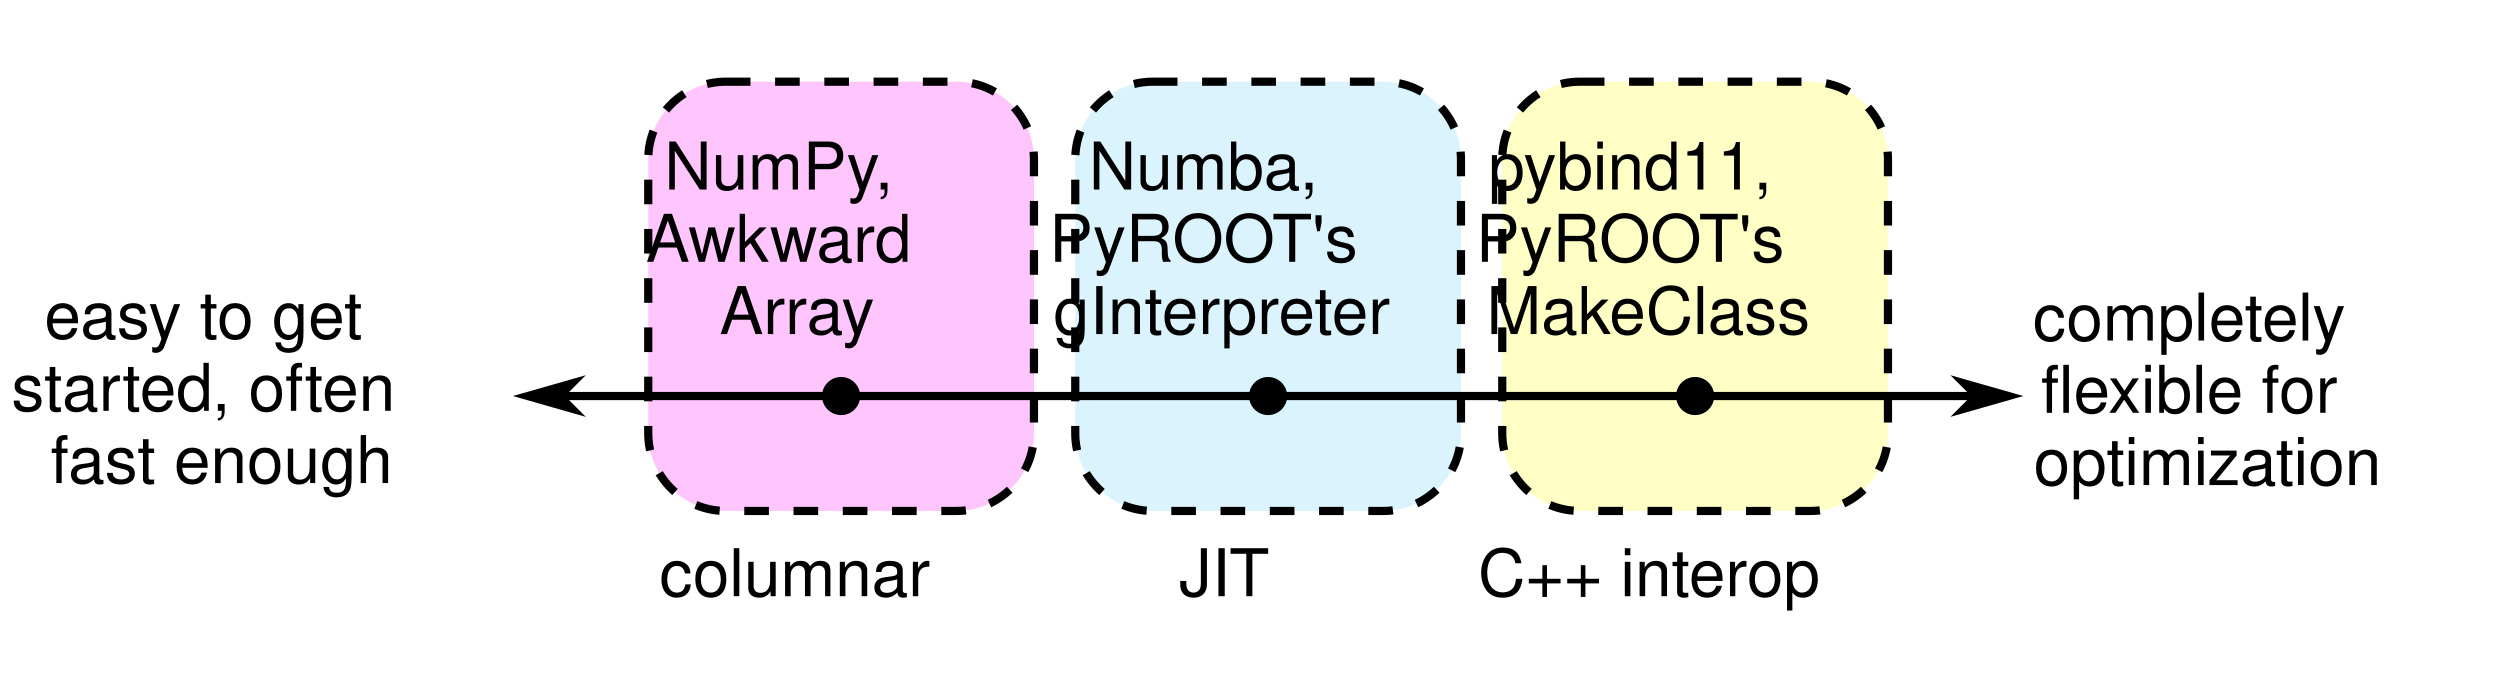
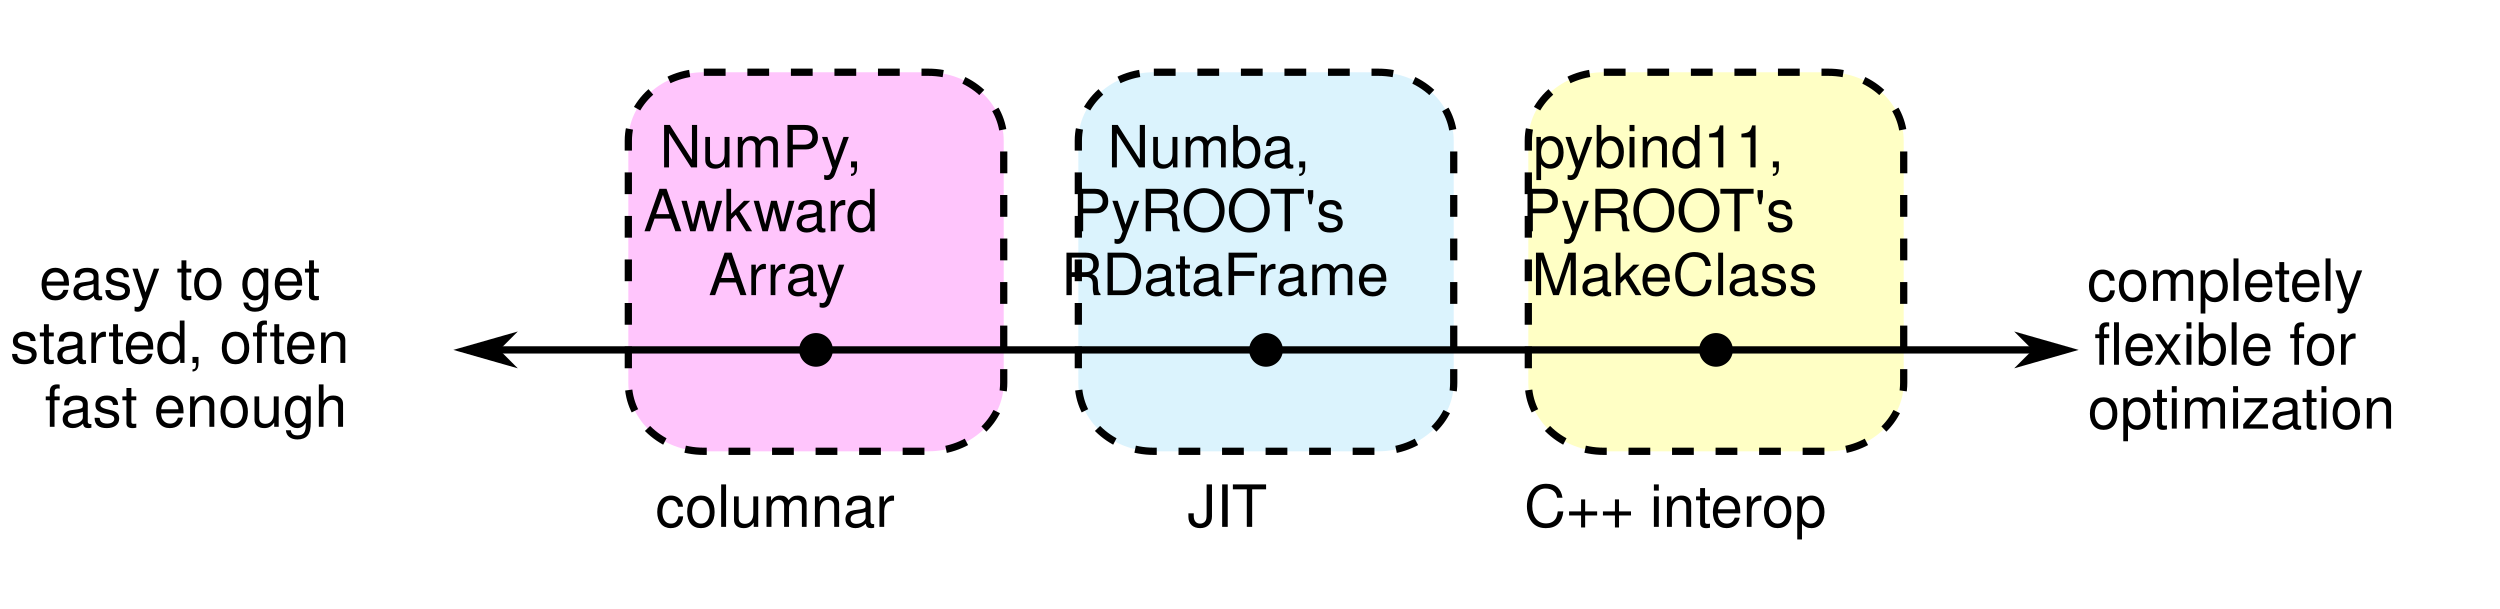
- <svg xmlns="http://www.w3.org/2000/svg" width="161.103mm" height="44.345mm" viewBox="0 0 161.103 44.345" version="1.1" id="svg8">
+ <svg xmlns="http://www.w3.org/2000/svg" width="182.27mm" height="44.335mm" viewBox="0 0 182.27 44.335" version="1.1" id="svg8">
  <defs id="defs2">
    <marker orient="auto" refY="0" refX="0" id="Arrow1Mend" style="overflow:visible">
      <path id="path828" d="M 0,0 5,-5 -12.5,0 5,5 Z" style="fill:#000000;fill-opacity:1;fill-rule:evenodd;stroke:#000000;stroke-width:1pt;stroke-opacity:1" transform="matrix(-0.4,0,0,-0.4,-4,0)" />
    </marker>
    <marker orient="auto" refY="0" refX="0" id="Arrow1Mstart" style="overflow:visible">
      <path id="path825" d="M 0,0 5,-5 -12.5,0 5,5 Z" style="fill:#000000;fill-opacity:1;fill-rule:evenodd;stroke:#000000;stroke-width:1pt;stroke-opacity:1" transform="matrix(0.4,0,0,0.4,4,0)" />
    </marker>
    <marker orient="auto" refY="0" refX="0" id="Arrow2Lstart" style="overflow:visible">
      <path id="path837" style="fill:#000000;fill-opacity:1;fill-rule:evenodd;stroke:#000000;stroke-width:0.625;stroke-linejoin:round;stroke-opacity:1" d="M 8.719,4.034 -2.207,0.016 8.719,-4.002 c -1.745,2.372 -1.735,5.617 -6e-7,8.035 z" transform="matrix(1.1,0,0,1.1,1.1,0)" />
    </marker>
    <marker orient="auto" refY="0" refX="0" id="Arrow1Lstart" style="overflow:visible">
      <path id="path819" d="M 0,0 5,-5 -12.5,0 5,5 Z" style="fill:#000000;fill-opacity:1;fill-rule:evenodd;stroke:#000000;stroke-width:1pt;stroke-opacity:1" transform="matrix(0.8,0,0,0.8,10,0)" />
    </marker>
  </defs>
-   <g id="layer1" transform="translate(-27.86521,-112.5313)">
-     <rect ry="5" rx="5" y="117.796" x="97.156" height="27.662" width="24.856" id="rect1359" style="opacity:1;vector-effect:none;fill:#dbf3fd;fill-opacity:1;fill-rule:evenodd;stroke:#000000;stroke-width:0.529;stroke-linecap:butt;stroke-linejoin:miter;stroke-miterlimit:4;stroke-dasharray:1.587, 1.587;stroke-dashoffset:0;stroke-opacity:1" />
-     <rect style="opacity:1;vector-effect:none;fill:#ffc5fc;fill-opacity:1;fill-rule:evenodd;stroke:#000000;stroke-width:0.529;stroke-linecap:butt;stroke-linejoin:miter;stroke-miterlimit:4;stroke-dasharray:1.587, 1.587;stroke-dashoffset:0;stroke-opacity:1" id="rect1361" width="24.856" height="27.662" x="69.639" y="117.796" rx="5" ry="5" />
-     <rect style="opacity:1;vector-effect:none;fill:#ffffc5;fill-opacity:1;fill-rule:evenodd;stroke:#000000;stroke-width:0.529;stroke-linecap:butt;stroke-linejoin:miter;stroke-miterlimit:4;stroke-dasharray:1.587, 1.587;stroke-dashoffset:0;stroke-opacity:1" id="rect1357" width="24.856" height="27.662" x="124.672" y="117.796" rx="5" ry="5" />
-     <path style="opacity:1;vector-effect:none;fill:none;fill-opacity:1;stroke:#000000;stroke-width:0.529;stroke-linecap:butt;stroke-linejoin:miter;stroke-miterlimit:4;stroke-dasharray:none;stroke-dashoffset:0;stroke-opacity:1;marker-start:url(#Arrow1Mstart);marker-end:url(#Arrow1Mend)" d="M 61.958,138.052 H 157.208" id="path817" />
-     <circle style="opacity:1;vector-effect:none;fill:#000000;fill-opacity:1;fill-rule:evenodd;stroke:none;stroke-width:0.529;stroke-linecap:butt;stroke-linejoin:miter;stroke-miterlimit:4;stroke-dasharray:none;stroke-dashoffset:0;stroke-opacity:1" id="path1205" cx="109.583" cy="138.052" r="1.228" />
-     <circle r="1.228" cy="138.052" cx="82.066" id="circle1243" style="opacity:1;vector-effect:none;fill:#000000;fill-opacity:1;fill-rule:evenodd;stroke:none;stroke-width:0.529;stroke-linecap:butt;stroke-linejoin:miter;stroke-miterlimit:4;stroke-dasharray:none;stroke-dashoffset:0;stroke-opacity:1" />
-     <circle r="1.228" cy="138.052" cx="137.1" id="circle1245" style="opacity:1;vector-effect:none;fill:#000000;fill-opacity:1;fill-rule:evenodd;stroke:none;stroke-width:0.529;stroke-linecap:butt;stroke-linejoin:miter;stroke-miterlimit:4;stroke-dasharray:none;stroke-dashoffset:0;stroke-opacity:1" />
-     <text xml:space="preserve" style="font-style:normal;font-variant:normal;font-weight:normal;font-stretch:normal;font-size:4.233px;line-height:1.1;font-family:'Nimbus Sans';-inkscape-font-specification:'Nimbus Sans';text-align:center;letter-spacing:0px;word-spacing:0px;text-anchor:middle;fill:#000000;fill-opacity:1;stroke:none;stroke-width:0.265" x="45.087" y="134.347" id="text1309">
-       <tspan id="tspan1307" x="45.087" y="134.347" style="stroke-width:0.265">easy to get</tspan>
-       <tspan x="45.087" y="139.004" style="stroke-width:0.265" id="tspan1311">started, often</tspan>
-       <tspan x="45.087" y="143.661" style="stroke-width:0.265" id="tspan1313">fast enough</tspan>
+   <g id="layer1" transform="translate(-17.28187,-112.5414)">
+     <text xml:space="preserve" style="font-style:normal;font-variant:normal;font-weight:normal;font-stretch:normal;font-size:4.233px;line-height:1.1;font-family:'Nimbus Sans';-inkscape-font-specification:'Nimbus Sans';text-align:center;letter-spacing:0px;word-spacing:0px;text-anchor:middle;fill:#000000;fill-opacity:1;stroke:none;stroke-width:0.265" x="34.503" y="134.347" id="text1309">
+       <tspan id="tspan1307" x="34.503" y="134.347" style="stroke-width:0.265">easy to get</tspan>
+       <tspan x="34.503" y="139.004" style="stroke-width:0.265" id="tspan1311">started, often</tspan>
+       <tspan x="34.503" y="143.661" style="stroke-width:0.265" id="tspan1313">fast enough</tspan>
    </text>
-     <text xml:space="preserve" style="font-style:normal;font-variant:normal;font-weight:normal;font-stretch:normal;font-size:4.233px;line-height:1.1;font-family:'Nimbus Sans';-inkscape-font-specification:'Nimbus Sans';text-align:center;letter-spacing:0px;word-spacing:0px;text-anchor:middle;fill:#000000;fill-opacity:1;stroke:none;stroke-width:0.265" x="173.057" y="134.476" id="text1317">
-       <tspan id="tspan1315" x="173.057" y="134.476" style="stroke-width:0.265">completely</tspan>
-       <tspan x="173.057" y="139.133" style="stroke-width:0.265" id="tspan1319">flexible for</tspan>
-       <tspan x="173.057" y="143.79" style="stroke-width:0.265" id="tspan1321">optimization</tspan>
+     <text xml:space="preserve" style="font-style:normal;font-variant:normal;font-weight:normal;font-stretch:normal;font-size:4.233px;line-height:1.1;font-family:'Nimbus Sans';-inkscape-font-specification:'Nimbus Sans';text-align:center;letter-spacing:0px;word-spacing:0px;text-anchor:middle;fill:#000000;fill-opacity:1;stroke:none;stroke-width:0.265" x="183.64" y="134.476" id="text1317">
+       <tspan id="tspan1315" x="183.64" y="134.476" style="stroke-width:0.265">completely</tspan>
+       <tspan x="183.64" y="139.133" style="stroke-width:0.265" id="tspan1319">flexible for</tspan>
+       <tspan x="183.64" y="143.79" style="stroke-width:0.265" id="tspan1321">optimization</tspan>
    </text>
-     <text xml:space="preserve" style="font-style:normal;font-variant:normal;font-weight:normal;font-stretch:normal;font-size:4.233px;line-height:1.1;font-family:'Nimbus Sans';-inkscape-font-specification:'Nimbus Sans';text-align:center;letter-spacing:0px;word-spacing:0px;text-anchor:middle;fill:#000000;fill-opacity:1;stroke:none;stroke-width:0.265" x="82.16" y="124.745" id="text1335">
-       <tspan id="tspan1333" x="82.16" y="124.745" style="stroke-width:0.265">NumPy,</tspan>
-       <tspan x="82.16" y="129.401" style="stroke-width:0.265" id="tspan1337">Awkward</tspan>
-       <tspan x="82.16" y="134.058" style="stroke-width:0.265" id="tspan1339">Array</tspan>
+     <rect ry="4.995" rx="5.505" y="117.809" x="95.901" height="27.636" width="27.369" id="rect1359" style="opacity:1;vector-effect:none;fill:#dbf3fd;fill-opacity:1;fill-rule:evenodd;stroke:#000000;stroke-width:0.529;stroke-linecap:butt;stroke-linejoin:miter;stroke-miterlimit:4;stroke-dasharray:1.587, 1.587;stroke-dashoffset:0;stroke-opacity:1" />
+     <rect style="opacity:1;vector-effect:none;fill:#ffc5fc;fill-opacity:1;fill-rule:evenodd;stroke:#000000;stroke-width:0.529;stroke-linecap:butt;stroke-linejoin:miter;stroke-miterlimit:4;stroke-dasharray:1.587, 1.587;stroke-dashoffset:0;stroke-opacity:1" id="rect1361" width="27.369" height="27.636" x="63.092" y="117.809" rx="5.505" ry="4.995" />
+     <rect style="opacity:1;vector-effect:none;fill:#ffffc5;fill-opacity:1;fill-rule:evenodd;stroke:#000000;stroke-width:0.529;stroke-linecap:butt;stroke-linejoin:miter;stroke-miterlimit:4;stroke-dasharray:1.587, 1.587;stroke-dashoffset:0;stroke-opacity:1" id="rect1357" width="27.369" height="27.636" x="128.708" y="117.809" rx="5.505" ry="4.995" />
+     <circle style="opacity:1;vector-effect:none;fill:#000000;fill-opacity:1;fill-rule:evenodd;stroke:none;stroke-width:0.529;stroke-linecap:butt;stroke-linejoin:miter;stroke-miterlimit:4;stroke-dasharray:none;stroke-dashoffset:0;stroke-opacity:1" id="path1205" cx="109.584" cy="138.052" r="1.228" />
+     <circle r="1.228" cy="138.052" cx="76.776" id="circle1243" style="opacity:1;vector-effect:none;fill:#000000;fill-opacity:1;fill-rule:evenodd;stroke:none;stroke-width:0.529;stroke-linecap:butt;stroke-linejoin:miter;stroke-miterlimit:4;stroke-dasharray:none;stroke-dashoffset:0;stroke-opacity:1" />
+     <circle r="1.228" cy="138.052" cx="142.392" id="circle1245" style="opacity:1;vector-effect:none;fill:#000000;fill-opacity:1;fill-rule:evenodd;stroke:none;stroke-width:0.529;stroke-linecap:butt;stroke-linejoin:miter;stroke-miterlimit:4;stroke-dasharray:none;stroke-dashoffset:0;stroke-opacity:1" />
+     <text xml:space="preserve" style="font-style:normal;font-variant:normal;font-weight:normal;font-stretch:normal;font-size:4.233px;line-height:1.1;font-family:'Nimbus Sans';-inkscape-font-specification:'Nimbus Sans';text-align:center;letter-spacing:0px;word-spacing:0px;text-anchor:middle;fill:#000000;fill-opacity:1;stroke:none;stroke-width:0.265" x="76.869" y="124.745" id="text1335">
+       <tspan id="tspan1333" x="76.869" y="124.745" style="stroke-width:0.265">NumPy,</tspan>
+       <tspan x="76.869" y="129.401" style="stroke-width:0.265" id="tspan1337">Awkward</tspan>
+       <tspan x="76.869" y="134.058" style="stroke-width:0.265" id="tspan1339">Array</tspan>
    </text>
-     <text xml:space="preserve" style="font-style:normal;font-variant:normal;font-weight:normal;font-stretch:normal;font-size:4.233px;line-height:1.1;font-family:'Nimbus Sans';-inkscape-font-specification:'Nimbus Sans';text-align:center;letter-spacing:0px;word-spacing:0px;text-anchor:middle;fill:#000000;fill-opacity:1;stroke:none;stroke-width:0.265" x="109.534" y="124.745" id="text1343">
-       <tspan id="tspan1341" x="109.534" y="124.745" style="stroke-width:0.265">Numba,</tspan>
-       <tspan x="109.534" y="129.401" style="stroke-width:0.265" id="tspan1345">PyROOT's</tspan>
-       <tspan x="109.534" y="134.058" style="stroke-width:0.265" id="tspan1347">gInterpreter</tspan>
+     <text xml:space="preserve" style="font-style:normal;font-variant:normal;font-weight:normal;font-stretch:normal;font-size:4.233px;line-height:1.1;font-family:'Nimbus Sans';-inkscape-font-specification:'Nimbus Sans';text-align:center;letter-spacing:0px;word-spacing:0px;text-anchor:middle;fill:#000000;fill-opacity:1;stroke:none;stroke-width:0.265" x="109.535" y="124.745" id="text1343">
+       <tspan id="tspan1341" x="109.535" y="124.745" style="stroke-width:0.265">Numba,</tspan>
+       <tspan x="109.535" y="129.401" style="stroke-width:0.265" id="tspan1345">PyROOT's</tspan>
+       <tspan x="109.535" y="134.058" style="stroke-width:0.265" id="tspan1347">RDataFrame</tspan>
    </text>
-     <text xml:space="preserve" style="font-style:normal;font-variant:normal;font-weight:normal;font-stretch:normal;font-size:4.233px;line-height:1.1;font-family:'Nimbus Sans';-inkscape-font-specification:'Nimbus Sans';text-align:center;letter-spacing:0px;word-spacing:0px;text-anchor:middle;fill:#000000;fill-opacity:1;stroke:none;stroke-width:0.265" x="137.028" y="124.745" id="text1351">
-       <tspan id="tspan1349" x="137.028" y="124.745" style="stroke-width:0.265">pybind11,</tspan>
-       <tspan x="137.028" y="129.401" style="stroke-width:0.265" id="tspan1353">PyROOT's</tspan>
-       <tspan x="137.028" y="134.058" style="stroke-width:0.265" id="tspan1355">MakeClass</tspan>
+     <text xml:space="preserve" style="font-style:normal;font-variant:normal;font-weight:normal;font-stretch:normal;font-size:4.233px;line-height:1.1;font-family:'Nimbus Sans';-inkscape-font-specification:'Nimbus Sans';text-align:center;letter-spacing:0px;word-spacing:0px;text-anchor:middle;fill:#000000;fill-opacity:1;stroke:none;stroke-width:0.265" x="142.32" y="124.745" id="text1351">
+       <tspan id="tspan1349" x="142.32" y="124.745" style="stroke-width:0.265">pybind11,</tspan>
+       <tspan x="142.32" y="129.401" style="stroke-width:0.265" id="tspan1353">PyROOT's</tspan>
+       <tspan x="142.32" y="134.058" style="stroke-width:0.265" id="tspan1355">MakeClass</tspan>
    </text>
-     <text xml:space="preserve" style="font-style:normal;font-variant:normal;font-weight:normal;font-stretch:normal;font-size:4.233px;line-height:1.1;font-family:'Nimbus Sans';-inkscape-font-specification:'Nimbus Sans';text-align:center;letter-spacing:0px;word-spacing:0px;text-anchor:middle;fill:#000000;fill-opacity:1;stroke:none;stroke-width:0.265" x="82.026" y="150.953" id="text1384">
-       <tspan id="tspan1382" x="82.026" y="150.953" style="stroke-width:0.265">columnar</tspan>
+     <text xml:space="preserve" style="font-style:normal;font-variant:normal;font-weight:normal;font-stretch:normal;font-size:4.233px;line-height:1.1;font-family:'Nimbus Sans';-inkscape-font-specification:'Nimbus Sans';text-align:center;letter-spacing:0px;word-spacing:0px;text-anchor:middle;fill:#000000;fill-opacity:1;stroke:none;stroke-width:0.265" x="76.736" y="150.953" id="text1384">
+       <tspan id="tspan1382" x="76.736" y="150.953" style="stroke-width:0.265">columnar</tspan>
    </text>
-     <text id="text1388" y="150.953" x="109.693" style="font-style:normal;font-variant:normal;font-weight:normal;font-stretch:normal;font-size:4.233px;line-height:1.1;font-family:'Nimbus Sans';-inkscape-font-specification:'Nimbus Sans';text-align:center;letter-spacing:0px;word-spacing:0px;text-anchor:middle;fill:#000000;fill-opacity:1;stroke:none;stroke-width:0.265" xml:space="preserve">
-       <tspan style="stroke-width:0.265" y="150.953" x="109.693" id="tspan1386">JIT</tspan>
+     <text id="text1388" y="150.953" x="109.694" style="font-style:normal;font-variant:normal;font-weight:normal;font-stretch:normal;font-size:4.233px;line-height:1.1;font-family:'Nimbus Sans';-inkscape-font-specification:'Nimbus Sans';text-align:center;letter-spacing:0px;word-spacing:0px;text-anchor:middle;fill:#000000;fill-opacity:1;stroke:none;stroke-width:0.265" xml:space="preserve">
+       <tspan style="stroke-width:0.265" y="150.953" x="109.694" id="tspan1386">JIT</tspan>
    </text>
-     <text xml:space="preserve" style="font-style:normal;font-variant:normal;font-weight:normal;font-stretch:normal;font-size:4.233px;line-height:1.1;font-family:'Nimbus Sans';-inkscape-font-specification:'Nimbus Sans';text-align:center;letter-spacing:0px;word-spacing:0px;text-anchor:middle;fill:#000000;fill-opacity:1;stroke:none;stroke-width:0.265" x="137.067" y="150.953" id="text1392">
-       <tspan id="tspan1390" x="137.067" y="150.953" style="stroke-width:0.265">C++ interop</tspan>
+     <text xml:space="preserve" style="font-style:normal;font-variant:normal;font-weight:normal;font-stretch:normal;font-size:4.233px;line-height:1.1;font-family:'Nimbus Sans';-inkscape-font-specification:'Nimbus Sans';text-align:center;letter-spacing:0px;word-spacing:0px;text-anchor:middle;fill:#000000;fill-opacity:1;stroke:none;stroke-width:0.265" x="142.36" y="150.953" id="text1392">
+       <tspan id="tspan1390" x="142.36" y="150.953" style="stroke-width:0.265">C++ interop</tspan>
    </text>
+     <path style="opacity:1;vector-effect:none;fill:none;fill-opacity:1;stroke:#000000;stroke-width:0.529;stroke-linecap:butt;stroke-linejoin:miter;stroke-miterlimit:4;stroke-dasharray:none;stroke-dashoffset:0;stroke-opacity:1;marker-start:url(#Arrow1Mstart);marker-end:url(#Arrow1Mend)" d="M 51.375,138.052 H 167.791" id="path817" />
  </g>
</svg>
